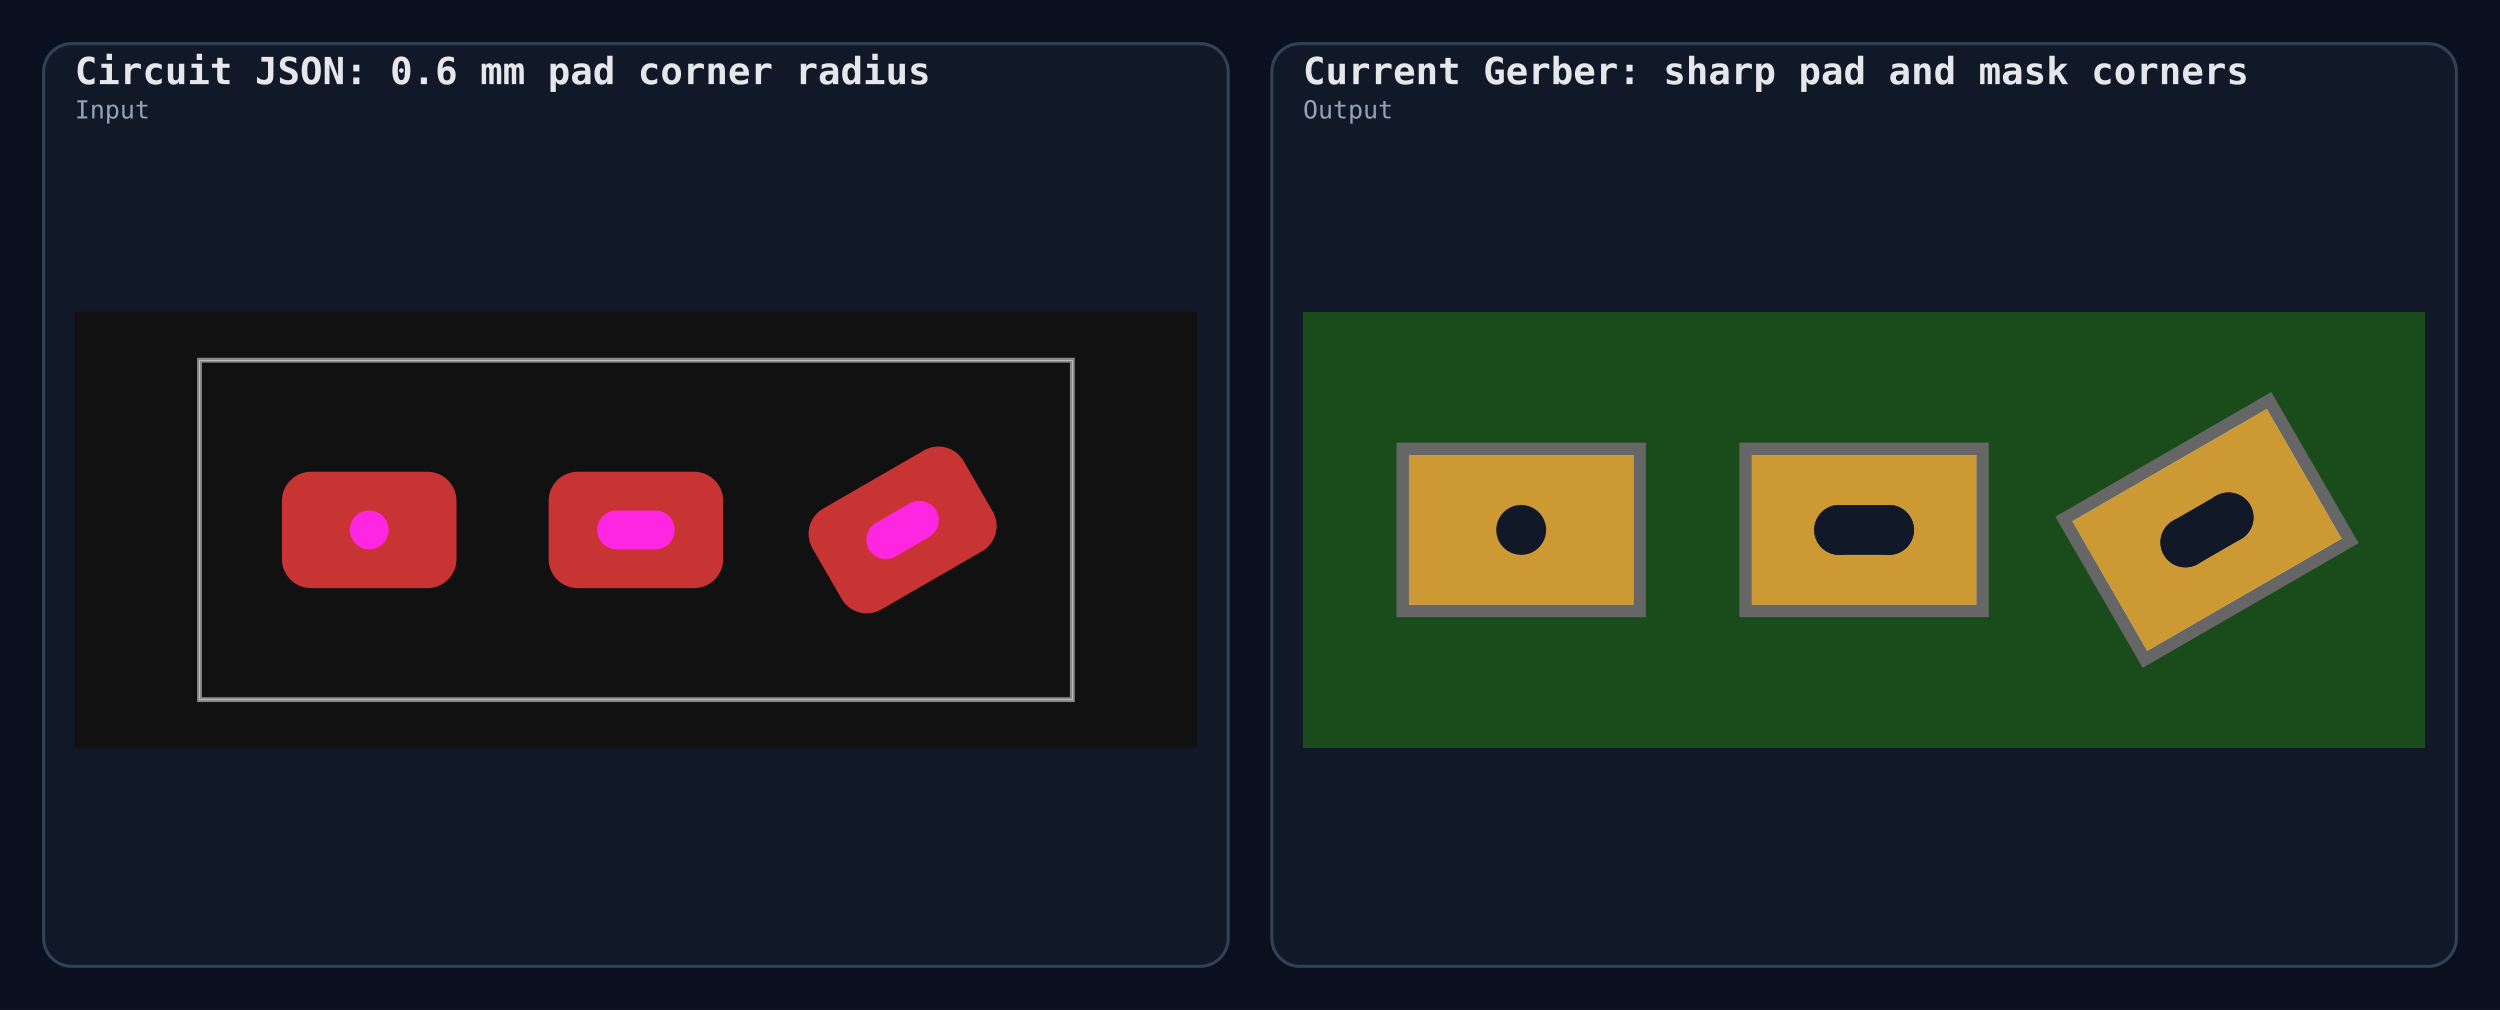
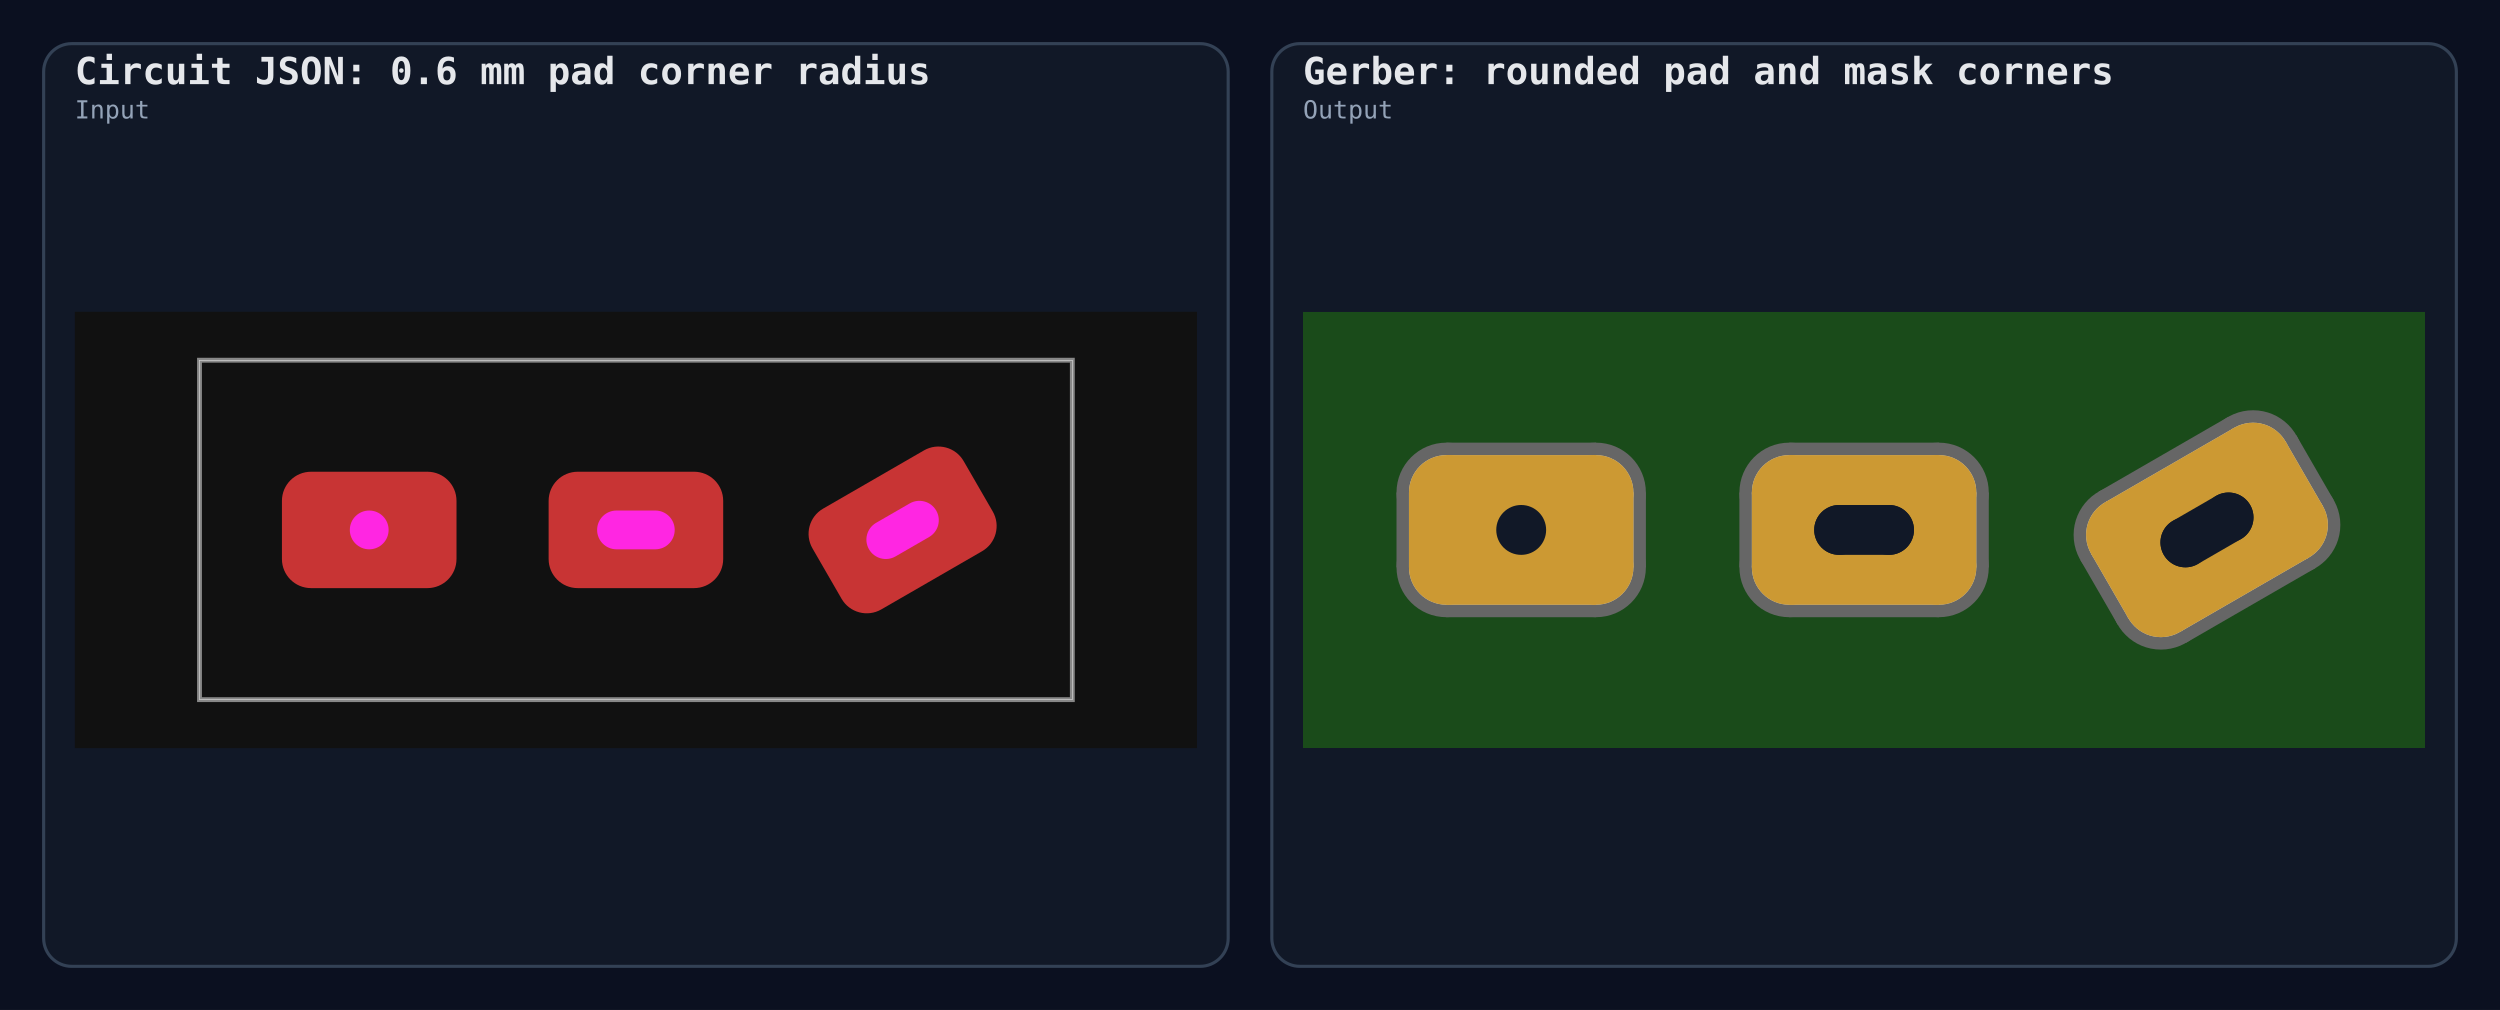
<svg xmlns="http://www.w3.org/2000/svg" xmlns:xlink="http://www.w3.org/1999/xlink" version="1.1" viewBox="0 0 1604 648" width="1604" height="648">
  <defs>
    <style>.snapshot-label { font: 600 24px ui-monospace, SFMono-Regular, Menlo, monospace; fill: #e5e7eb; }.snapshot-subtitle { font: 500 16px ui-monospace, SFMono-Regular, Menlo, monospace; fill: #94a3b8; }</style>
  </defs>
  <rect x="0" y="0" width="1604" height="648" fill="#0b1020" />
  <rect x="28" y="28" width="760" height="592" rx="18" fill="#111827" stroke="#334155" stroke-width="2" />
  <rect x="816" y="28" width="760" height="592" rx="18" fill="#111827" stroke="#334155" stroke-width="2" />
  <text x="48" y="54" class="snapshot-label">Circuit JSON: 0.6 mm pad corner radius</text>
-   <text x="836" y="54" class="snapshot-label">Current Gerber: sharp pad and mask corners</text>
+   <text x="836" y="54" class="snapshot-label">Gerber: rounded pad and mask corners</text>
  <text x="48" y="76" class="snapshot-subtitle">Input</text>
  <text x="836" y="76" class="snapshot-subtitle">Output</text>
  <svg x="48" y="80" width="720" height="520" preserveAspectRatio="xMidYMid meet" viewBox="0 0 800 311.111">
    <style />
    <rect class="boundary" x="0" y="0" fill="#111111" width="800" height="311.111" data-type="pcb_background" data-pcb-layer="global" />
    <rect class="pcb-boundary" fill="none" stroke="#fff" stroke-width="0.3" x="88.889" y="34.568" width="622.222" height="241.975" data-type="pcb_boundary" data-pcb-layer="global" />
    <path class="pcb-board" d="M 88.889 276.543 L 711.111 276.543 L 711.111 34.568 L 88.889 34.568 Z" fill="none" stroke="rgba(255, 255, 255, 0.5)" stroke-width="3.457" data-type="pcb_board" data-pcb-layer="board" />
    <g data-type="pcb_plated_hole" data-pcb-layer="through">
      <rect class="pcb-hole-outer-pad" fill="rgb(200, 52, 52)" x="147.654" y="114.074" width="124.444" height="82.963" rx="20.741" ry="20.741" data-type="pcb_plated_hole" data-pcb-layer="top" />
      <circle class="pcb-hole-inner" fill="#FF26E2" cx="209.877" cy="155.556" r="13.827" data-type="pcb_plated_hole_drill" data-pcb-layer="drill" />
    </g>
    <g data-type="pcb_plated_hole" data-pcb-layer="through">
      <rect class="pcb-hole-outer-pad" fill="rgb(200, 52, 52)" x="337.778" y="114.074" width="124.444" height="82.963" rx="20.741" ry="20.741" data-type="pcb_plated_hole" data-pcb-layer="top" />
      <rect class="pcb-hole-inner" fill="#FF26E2" x="372.346" y="141.728" width="55.309" height="27.654" rx="13.827" ry="13.827" data-type="pcb_plated_hole_drill" data-pcb-layer="drill" />
    </g>
    <g data-type="pcb_plated_hole" data-pcb-layer="through">
      <rect class="pcb-hole-outer-pad" fill="rgb(200, 52, 52)" x="-62.222" y="-41.481" width="124.444" height="82.963" transform="translate(590.1235 155.5556) rotate(-30)" rx="20.741" ry="20.741" data-type="pcb_plated_hole" data-pcb-layer="top" />
      <rect class="pcb-hole-inner" fill="#FF26E2" x="-27.654" y="-13.827" width="55.309" height="27.654" rx="13.827" ry="13.827" transform="translate(590.1235 155.5556) rotate(-30)" data-type="pcb_plated_hole_drill" data-pcb-layer="drill" />
    </g>
  </svg>
-   <svg x="836" y="80" width="720" height="520" preserveAspectRatio="xMidYMid meet" viewBox="-9000 -3500 18000 7000" version="1.1" stroke-linecap="round" stroke-linejoin="round" stroke-width="0" fill-rule="evenodd" clip-rule="evenodd" id="ZnvAaaTiFhtZ_top">
+   <svg x="836" y="80" width="720" height="520" preserveAspectRatio="xMidYMid meet" viewBox="-9000 -3500 18000 7000" version="1.1" stroke-linecap="round" stroke-linejoin="round" stroke-width="0" fill-rule="evenodd" clip-rule="evenodd" id="ZJRXqHkDBVV__top">
    <defs>
-       <style>.ZnvAaaTiFhtZ_fr4 {color: #666666;}
- .ZnvAaaTiFhtZ_cu {color: #cccccc;}
- .ZnvAaaTiFhtZ_cf {color: #cc9933;}
- .ZnvAaaTiFhtZ_sm {color: #004200; opacity: 0.749;}
- .ZnvAaaTiFhtZ_ss {color: #ffffff;}
- .ZnvAaaTiFhtZ_sp {color: #999999;}
- .ZnvAaaTiFhtZ_out {color: #000000;}</style>
-       <rect x="-2000" y="-1400" width="4000" height="2800" id="LcLUbmFHltQI_pad-10" />
-       <rect x="-1800" y="-1200" width="3600" height="2400" id="tirs0k1NtefG_pad-10" />
-       <circle cx="0" cy="0" r="400" id="od3Xf5L-1BSL_pad-10" />
-       <g id="ZnvAaaTiFhtZ_top_soldermask">
-         <use xlink:href="#LcLUbmFHltQI_pad-10" x="-5500" y="0" />
-         <use xlink:href="#LcLUbmFHltQI_pad-10" x="0" y="0" />
-         <path d="M 3067.949 212.436 6532.051 2212.436 7932.051 -212.436 4467.949 -2212.436 3067.949 212.436" />
+       <style>.ZJRXqHkDBVV__fr4 {color: #666666;}
+ .ZJRXqHkDBVV__cu {color: #cccccc;}
+ .ZJRXqHkDBVV__cf {color: #cc9933;}
+ .ZJRXqHkDBVV__sm {color: #004200; opacity: 0.749;}
+ .ZJRXqHkDBVV__ss {color: #ffffff;}
+ .ZJRXqHkDBVV__sp {color: #999999;}
+ .ZJRXqHkDBVV__out {color: #000000;}</style>
+       <g id="U4QiLwNxaxwm_pad-10">
+         <polygon points="-1200,600 1200,600 1200,-600 -1200,-600" />
+         <circle cx="-1200" cy="600" r="800" />
+         <circle cx="1200" cy="600" r="800" />
+         <circle cx="1200" cy="-600" r="800" />
+         <circle cx="-1200" cy="-600" r="800" />
+         <polygon points="-1200,-200 1200,-200 1200,1400 -1200,1400" />
+         <polygon points="2000,600 2000,-600 400,-600 400,600" />
+         <polygon points="1200,-1400 -1200,-1400 -1200,200 1200,200" />
+         <polygon points="-400,-600 -400,600 -2000,600 -2000,-600" />
      </g>
-       <g id="ZnvAaaTiFhtZ_top_copper">
-         <use xlink:href="#tirs0k1NtefG_pad-10" x="-5500" y="0" />
-         <use xlink:href="#tirs0k1NtefG_pad-10" x="0" y="0" />
-         <path d="M 3341.154 139.23 6458.846 1939.23 7658.846 -139.23 4541.154 -1939.23 3341.154 139.23" />
+       <g id="U4QiLwNxaxwm_pad-11">
+         <polygon points="-1339.23,-80.385 739.23,1119.615 1339.23,80.385 -739.23,-1119.615" />
+         <circle cx="-1339.23" cy="-80.385" r="800" />
+         <circle cx="739.23" cy="1119.615" r="800" />
+         <circle cx="1339.23" cy="80.385" r="800" />
+         <circle cx="-739.23" cy="-1119.615" r="800" />
+         <polygon points="-939.23,-773.205 1139.23,426.795 339.23,1812.435 -1739.23,612.435" />
+         <polygon points="46.41,719.615 646.41,-319.615 2032.05,480.385 1432.05,1519.615" />
+         <polygon points="1739.23,-612.435 -339.23,-1812.435 -1139.23,-426.795 939.23,773.205" />
+         <polygon points="-1432.05,-1519.615 -2032.05,-480.385 -646.41,319.615 -46.41,-719.615" />
      </g>
-       <g id="ZnvAaaTiFhtZ_top_drill1">
-         <use xlink:href="#od3Xf5L-1BSL_pad-10" x="-5500" y="0" />
-         <use xlink:href="#od3Xf5L-1BSL_pad-10" x="-400" y="0" />
-         <use xlink:href="#od3Xf5L-1BSL_pad-10" x="400" y="0" />
-         <use xlink:href="#od3Xf5L-1BSL_pad-10" x="5153.6" y="-200" />
-         <use xlink:href="#od3Xf5L-1BSL_pad-10" x="5846" y="200" />
-         <use xlink:href="#ZnvAaaTiFhtZ_top_slot-0" />
-         <use xlink:href="#ZnvAaaTiFhtZ_top_slot-1" />
+       <g id="fYOWfB2SyvDa_pad-10">
+         <polygon points="-1200,600 1200,600 1200,-600 -1200,-600" />
+         <circle cx="-1200" cy="600" r="600" />
+         <circle cx="1200" cy="600" r="600" />
+         <circle cx="1200" cy="-600" r="600" />
+         <circle cx="-1200" cy="-600" r="600" />
+         <polygon points="-1200,0 1200,0 1200,1200 -1200,1200" />
+         <polygon points="1800,600 1800,-600 600,-600 600,600" />
+         <polygon points="1200,-1200 -1200,-1200 -1200,0 1200,0" />
+         <polygon points="-600,-600 -600,600 -1800,600 -1800,-600" />
      </g>
-       <clipPath id="ZnvAaaTiFhtZ_top_outline">
+       <g id="fYOWfB2SyvDa_pad-11">
+         <polygon points="-1339.23,-80.385 739.23,1119.615 1339.23,80.385 -739.23,-1119.615" />
+         <circle cx="-1339.23" cy="-80.385" r="600" />
+         <circle cx="739.23" cy="1119.615" r="600" />
+         <circle cx="1339.23" cy="80.385" r="600" />
+         <circle cx="-739.23" cy="-1119.615" r="600" />
+         <polygon points="-1039.23,-600 1039.23,600 439.23,1639.23 -1639.23,439.23" />
+         <polygon points="219.615,819.615 819.615,-219.615 1858.845,380.385 1258.845,1419.615" />
+         <polygon points="1639.23,-439.23 -439.23,-1639.23 -1039.23,-600 1039.23,600" />
+         <polygon points="-1258.845,-1419.615 -1858.845,-380.385 -819.615,219.615 -219.615,-819.615" />
+       </g>
+       <circle cx="0" cy="0" r="400" id="pEQ5avr-It1b_pad-10" />
+       <g id="ZJRXqHkDBVV__top_soldermask">
+         <use xlink:href="#U4QiLwNxaxwm_pad-10" x="-5500" y="0" />
+         <use xlink:href="#U4QiLwNxaxwm_pad-10" x="0" y="0" />
+         <use xlink:href="#U4QiLwNxaxwm_pad-11" x="5500" y="0" />
+       </g>
+       <g id="ZJRXqHkDBVV__top_copper">
+         <use xlink:href="#fYOWfB2SyvDa_pad-10" x="-5500" y="0" />
+         <use xlink:href="#fYOWfB2SyvDa_pad-10" x="0" y="0" />
+         <use xlink:href="#fYOWfB2SyvDa_pad-11" x="5500" y="0" />
+       </g>
+       <g id="ZJRXqHkDBVV__top_drill1">
+         <use xlink:href="#pEQ5avr-It1b_pad-10" x="-5500" y="0" />
+         <use xlink:href="#pEQ5avr-It1b_pad-10" x="-400" y="0" />
+         <use xlink:href="#pEQ5avr-It1b_pad-10" x="400" y="0" />
+         <use xlink:href="#pEQ5avr-It1b_pad-10" x="5153.6" y="-200" />
+         <use xlink:href="#pEQ5avr-It1b_pad-10" x="5846" y="200" />
+         <use xlink:href="#ZJRXqHkDBVV__top_slot-0" />
+         <use xlink:href="#ZJRXqHkDBVV__top_slot-1" />
+       </g>
+       <clipPath id="ZJRXqHkDBVV__top_outline">
        <path d="M -9000 -3500 9000 -3500 9000 3500 -9000 3500 -9000 -3500" fill="none" stroke-width="50" />
      </clipPath>
-       <mask id="ZnvAaaTiFhtZ_top_mech-mask">
+       <mask id="ZJRXqHkDBVV__top_mech-mask">
        <g fill="#000" stroke="#000">
          <rect x="-9000" y="-3500" width="18000" height="7000" fill="#fff" />
-           <use xlink:href="#ZnvAaaTiFhtZ_top_drill1" />
+           <use xlink:href="#ZJRXqHkDBVV__top_drill1" />
        </g>
      </mask>
-       <mask id="ZnvAaaTiFhtZ_top_cf-mask">
+       <mask id="ZJRXqHkDBVV__top_cf-mask">
        <g fill="#fff" stroke="#fff">
-           <use xlink:href="#ZnvAaaTiFhtZ_top_soldermask" />
+           <use xlink:href="#ZJRXqHkDBVV__top_soldermask" />
        </g>
      </mask>
-       <mask id="ZnvAaaTiFhtZ_top_sm-mask">
+       <mask id="ZJRXqHkDBVV__top_sm-mask">
        <g fill="#000" stroke="#000">
          <rect x="-9000" y="-3500" width="18000" height="7000" fill="#fff" />
-           <use xlink:href="#ZnvAaaTiFhtZ_top_soldermask" />
+           <use xlink:href="#ZJRXqHkDBVV__top_soldermask" />
        </g>
      </mask>
-       <path id="ZnvAaaTiFhtZ_top_slot-0" d="M -400.000 400.000 L 400.000 400.000 A 400.000 400.000 0 0 0 400.000 -400.000 L -400.000 -400.000 A 400.000 400.000 0 0 0 -400.000 400.000 Z" fill="#000" />
-       <path id="ZnvAaaTiFhtZ_top_slot-1" d="M 4953.509 146.358 L 5645.909 546.358 A 400.000 400.000 0 0 0 6046.091 -146.358 L 5353.691 -546.358 A 400.000 400.000 0 0 0 4953.509 146.358 Z" fill="#000" />
+       <path id="ZJRXqHkDBVV__top_slot-0" d="M -400.000 400.000 L 400.000 400.000 A 400.000 400.000 0 0 0 400.000 -400.000 L -400.000 -400.000 A 400.000 400.000 0 0 0 -400.000 400.000 Z" fill="#000" />
+       <path id="ZJRXqHkDBVV__top_slot-1" d="M 4953.509 146.358 L 5645.909 546.358 A 400.000 400.000 0 0 0 6046.091 -146.358 L 5353.691 -546.358 A 400.000 400.000 0 0 0 4953.509 146.358 Z" fill="#000" />
    </defs>
    <g transform="translate(0,0) scale(1,-1)">
-       <g mask="url(#ZnvAaaTiFhtZ_top_mech-mask)" clip-path="url(#ZnvAaaTiFhtZ_top_outline)">
-         <rect x="-9000" y="-3500" width="18000" height="7000" fill="currentColor" class="ZnvAaaTiFhtZ_fr4" />
-         <use xlink:href="#ZnvAaaTiFhtZ_top_copper" fill="currentColor" stroke="currentColor" class="ZnvAaaTiFhtZ_cu" />
-         <use xlink:href="#ZnvAaaTiFhtZ_top_copper" fill="currentColor" stroke="currentColor" class="ZnvAaaTiFhtZ_cf" mask="url(#ZnvAaaTiFhtZ_top_cf-mask)" />
-         <g mask="url(#ZnvAaaTiFhtZ_top_sm-mask)">
-           <rect x="-9000" y="-3500" width="18000" height="7000" fill="currentColor" class="ZnvAaaTiFhtZ_sm" />
+       <g mask="url(#ZJRXqHkDBVV__top_mech-mask)" clip-path="url(#ZJRXqHkDBVV__top_outline)">
+         <rect x="-9000" y="-3500" width="18000" height="7000" fill="currentColor" class="ZJRXqHkDBVV__fr4" />
+         <use xlink:href="#ZJRXqHkDBVV__top_copper" fill="currentColor" stroke="currentColor" class="ZJRXqHkDBVV__cu" />
+         <use xlink:href="#ZJRXqHkDBVV__top_copper" fill="currentColor" stroke="currentColor" class="ZJRXqHkDBVV__cf" mask="url(#ZJRXqHkDBVV__top_cf-mask)" />
+         <g mask="url(#ZJRXqHkDBVV__top_sm-mask)">
+           <rect x="-9000" y="-3500" width="18000" height="7000" fill="currentColor" class="ZJRXqHkDBVV__sm" />
        </g>
      </g>
    </g>
  </svg>
</svg>
